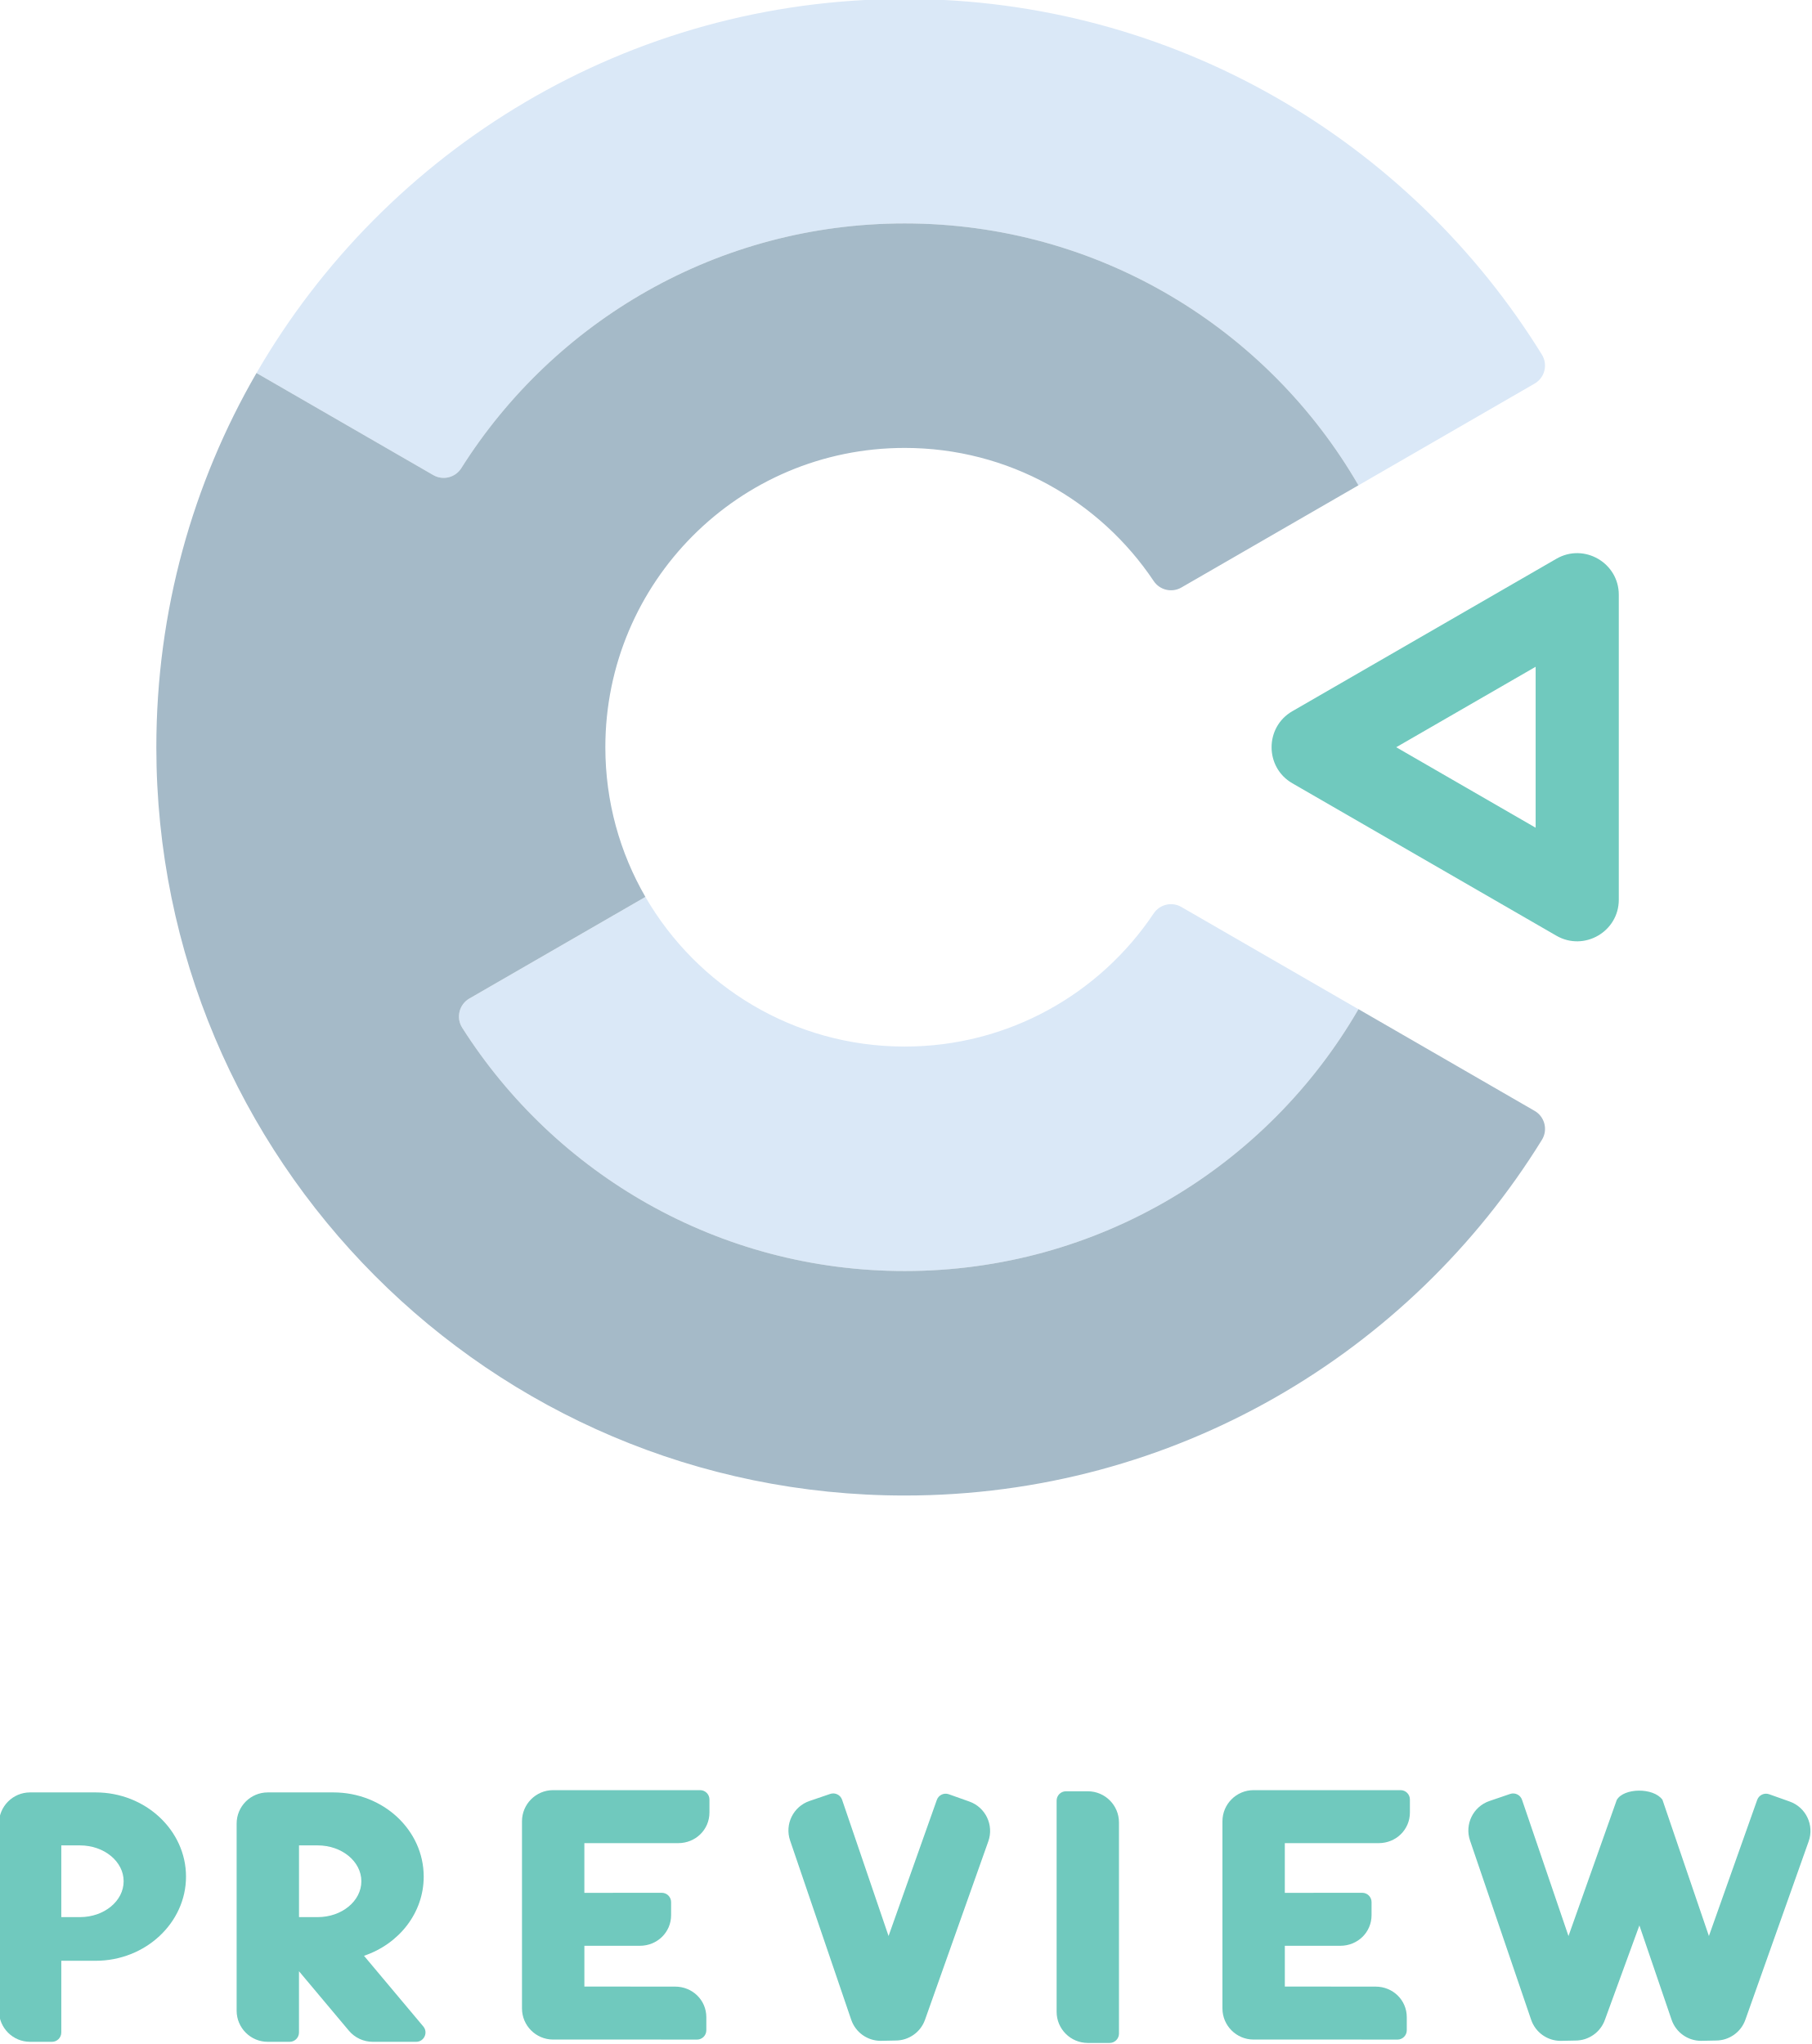
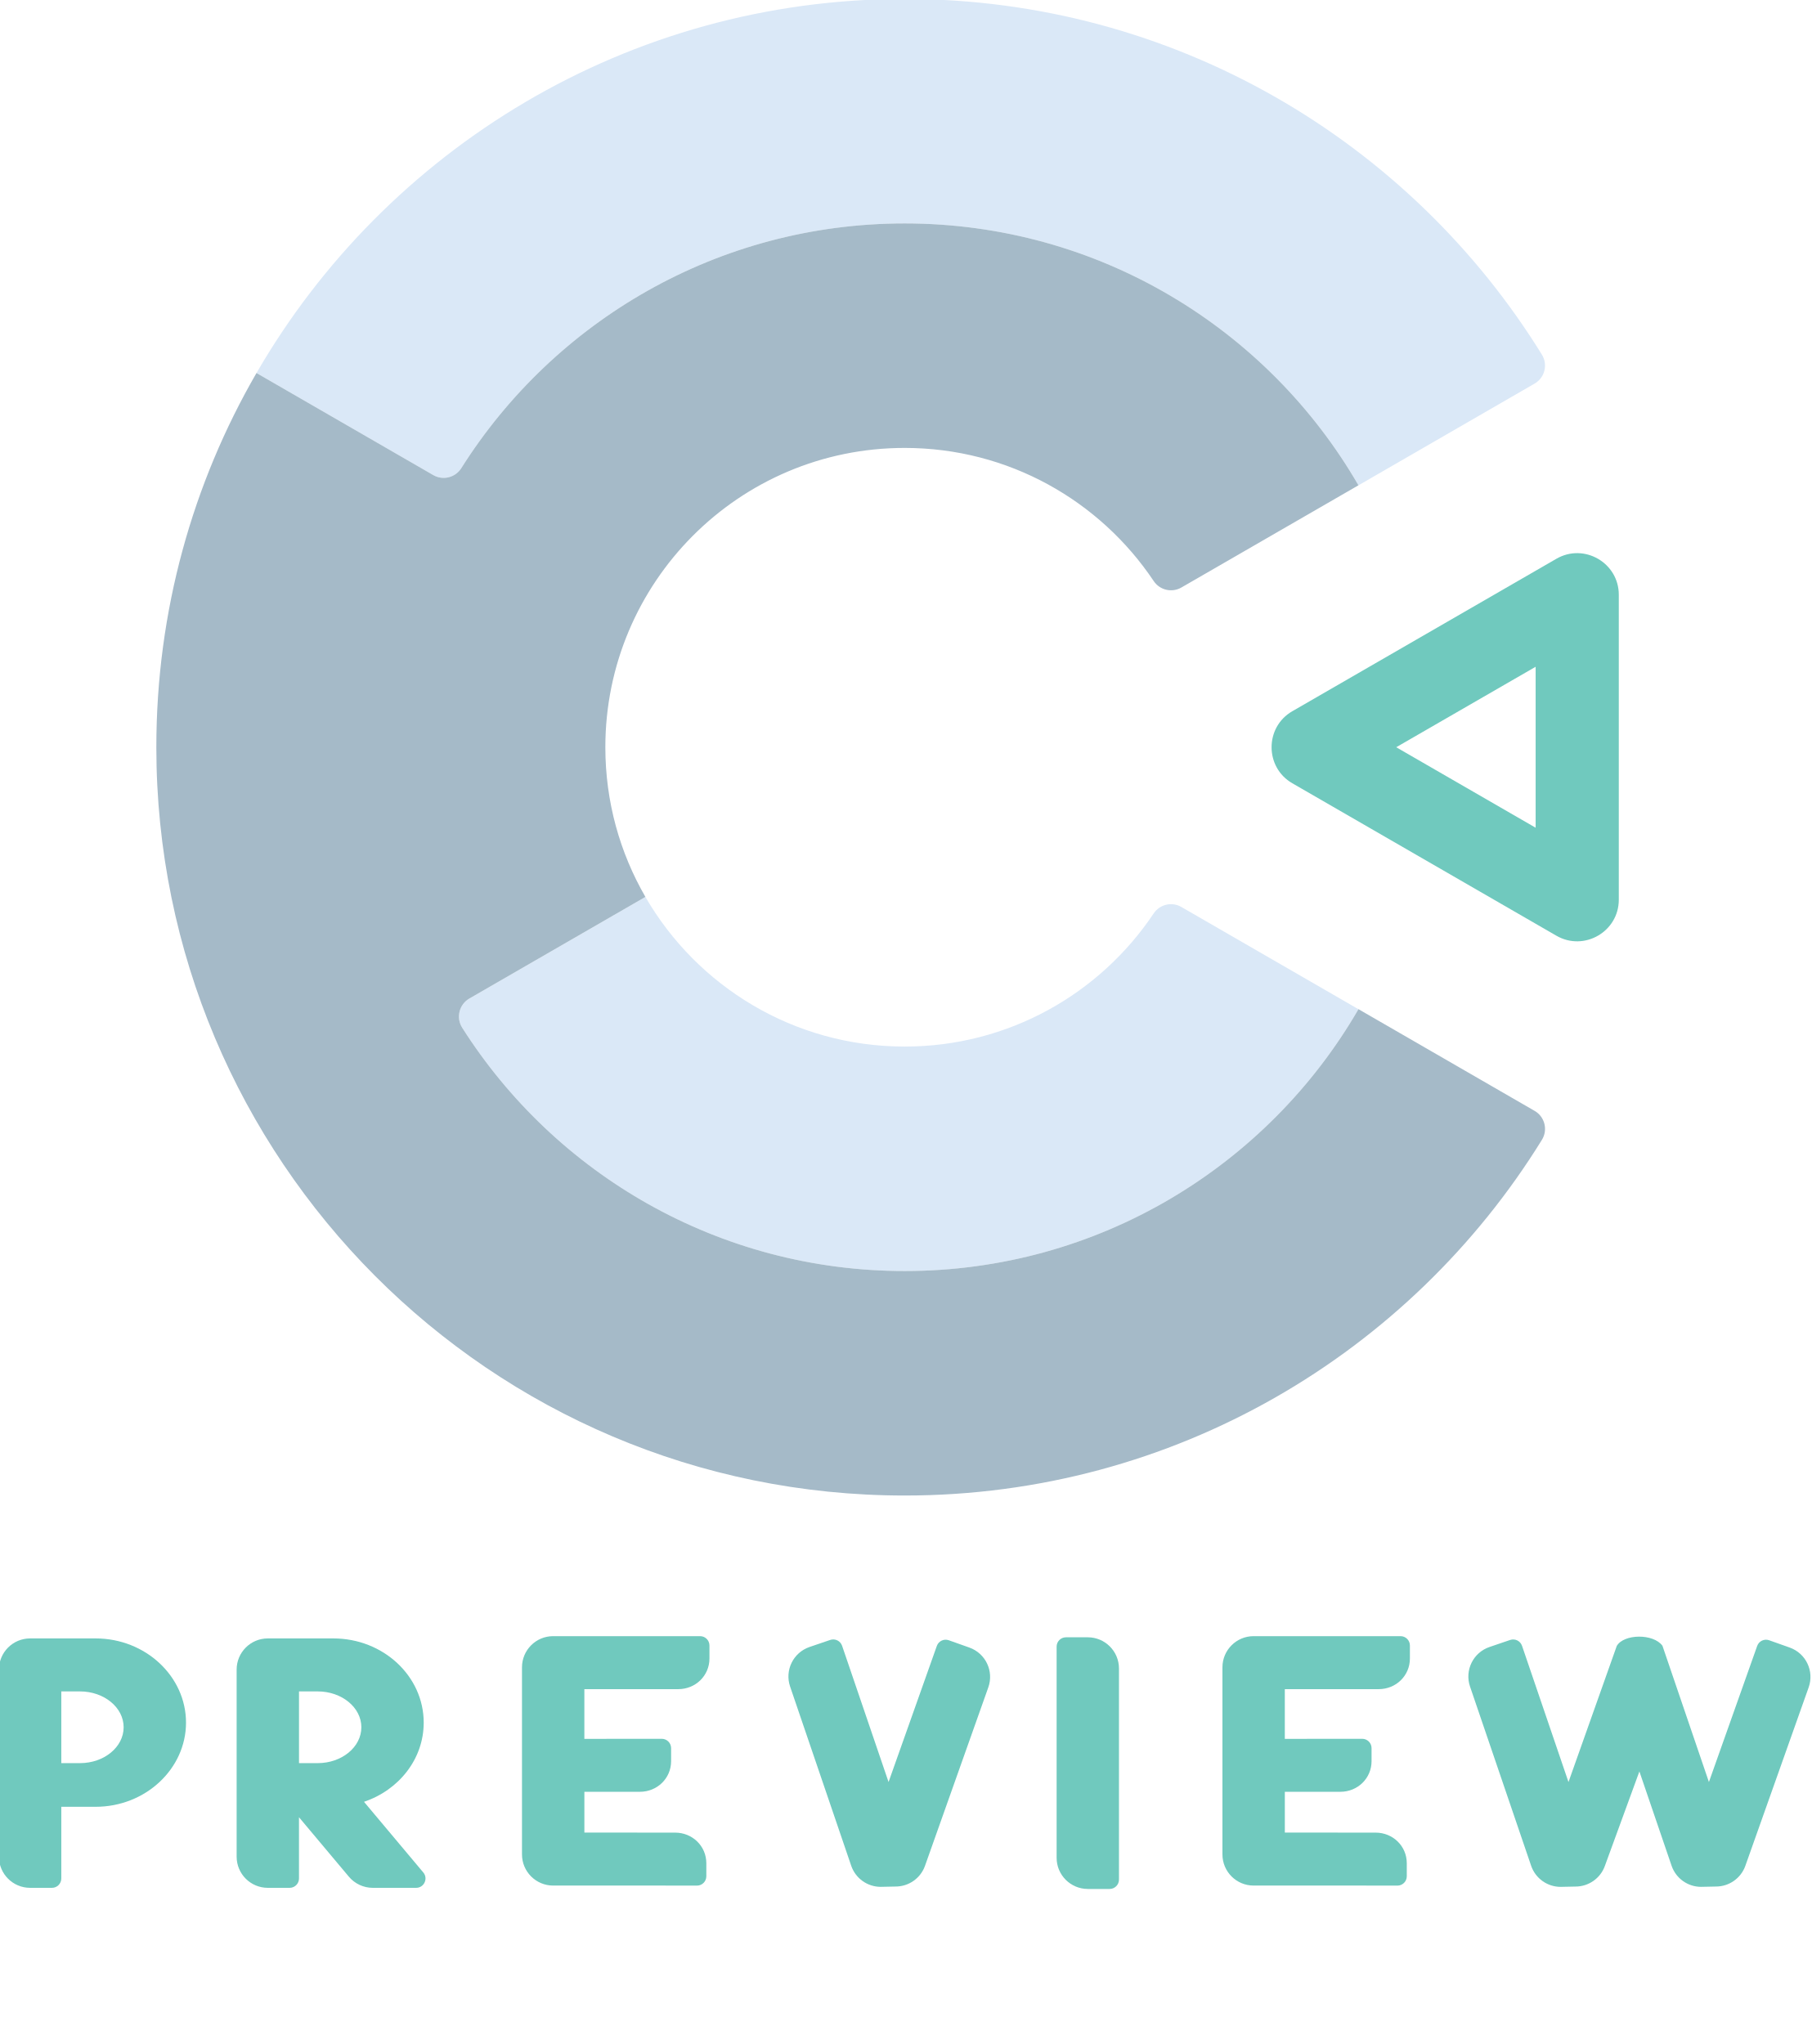
<svg xmlns="http://www.w3.org/2000/svg" version="1.1" id="Layer_1" x="0px" y="0px" viewBox="0 0 823.4 929.17" style="enable-background:new 0 0 823.4 929.17;" xml:space="preserve">
  <style type="text/css">
	.st0{fill-rule:evenodd;clip-rule:evenodd;fill:#DAE8F7;}
	.st1{fill-rule:evenodd;clip-rule:evenodd;fill:#A5BAC8;}
	.st2{fill-rule:evenodd;clip-rule:evenodd;fill:#70C9BE;}
</style>
  <g>
    <g>
      <path class="st0" d="M411.21,475.75c-50.36,0-94.33-27.36-117.85-68.02l-80.03,46.2c-4.65,2.69-6.13,8.72-3.25,13.26    c42.24,66.49,116.53,110.61,201.13,110.61c88.13,0,165.07-47.88,206.24-119.04l-80.49-46.47c-4.31-2.49-9.8-1.2-12.57,2.94    C499.99,451.72,458.41,475.75,411.21,475.75L411.21,475.75z M697.54,174.37c4.61-2.66,6.11-8.62,3.31-13.15    C640.94,64.19,533.63-0.47,411.21-0.47c-125.89,0-235.81,68.39-294.63,170.05l80.38,46.41c4.4,2.54,10,1.15,12.71-3.15    c42.16-66.85,116.67-111.26,201.55-111.26c88.13,0,165.07,47.88,206.24,119.04L697.54,174.37z" />
      <path class="st1" d="M411.21,577.79c-84.6,0-158.89-44.12-201.13-110.61c-2.88-4.53-1.4-10.57,3.25-13.26l80.03-46.2    c-11.58-20.02-18.21-43.25-18.21-68.04c0-74.79,60.56-136.06,136.06-136.06c47.2,0,88.78,24.03,113.19,60.52    c2.76,4.13,8.26,5.42,12.57,2.94l80.49-46.47c-41.17-71.16-118.12-119.04-206.24-119.04c-84.88,0-159.38,44.41-201.55,111.26    c-2.71,4.29-8.32,5.68-12.71,3.15l-80.38-46.41c-28.95,50.04-45.52,108.14-45.52,170.11c0,186.97,151.39,340.16,340.16,340.16    c122.41,0,229.72-64.66,289.64-161.7c2.8-4.53,1.29-10.49-3.31-13.15l-80.08-46.24C576.28,529.92,499.34,577.79,411.21,577.79z" />
    </g>
    <path class="st2" d="M698,376.27V303.1l-63.37,36.58L698,376.27L698,376.27z M587.39,323.32L707.45,254   c12.57-7.26,28.35,1.85,28.35,16.37V409c0,14.51-15.78,23.62-28.35,16.37l-120.06-69.32C574.84,348.8,574.84,330.56,587.39,323.32z   " />
    <g>
-       <path id="R" class="st2" d="M165.45,889.07l26.96,32.13c2.31,2.76,0.34,6.98-3.26,6.98h-19.71c-4.19,0-8.16-1.85-10.86-5.06    l-22.68-27.03v27.84c0,2.35-1.9,4.25-4.25,4.25h-9.92c-7.83,0-14.17-6.34-14.17-14.17v-85.04c0-7.83,6.35-14.17,14.17-14.17h29.76    c22.7,0,41.1,17.13,41.1,38.27C192.6,869.64,181.28,883.75,165.45,889.07L165.45,889.07z M135.91,838.89v32.6l8.5,0    c10.96,0,19.84-7.3,19.84-16.3c0-9-8.88-16.3-19.84-16.3H135.91L135.91,838.89z" />
-       <path id="P" class="st2" d="M27.86,891.33v32.6c0,2.35-1.9,4.25-4.25,4.25h-9.92c-7.83,0-14.17-6.34-14.17-14.17v-85.04    c0-7.83,6.35-14.17,14.17-14.17h29.76c22.7,0,41.1,17.26,41.1,38.27c0,21-18.4,38.27-41.1,38.27H27.86z M27.86,838.89v32.6h8.5    c10.96,0,19.84-7.3,19.84-16.3c0-9-8.88-16.3-19.84-16.3H27.86L27.86,838.89z" />
-       <path class="st2" d="M400.26,927.73c-5.88-0.02-11.35-3.73-13.36-9.6l-27.77-81.45c-2.53-7.41,1.43-15.46,8.84-17.99l9.39-3.2    c2.22-0.76,4.64,0.43,5.4,2.65l0,0l21.12,61.94l21.94-61.86l0,0c0.78-2.21,3.22-3.37,5.43-2.59l9.35,3.32    c7.38,2.62,11.24,10.72,8.62,18.1l-28.77,81.1c-2.06,5.81-7.53,9.44-13.36,9.44L400.26,927.73z" />
-       <path class="st2" d="M745.16,875.27l-15.67,42.89c-2.06,5.81-7.53,9.44-13.36,9.44l-6.82,0.14c-5.88-0.02-11.35-3.73-13.36-9.6    l-27.77-81.45c-2.53-7.41,1.43-15.46,8.84-17.99l9.39-3.2c2.22-0.76,4.64,0.43,5.4,2.65l0,0l21.12,61.94l21.94-61.86    c3.18-5.52,16.65-5.75,20.77-0.09l0,0l21.12,61.94l21.94-61.86l0,0c0.78-2.21,3.22-3.37,5.43-2.59l9.35,3.32    c7.38,2.62,11.24,10.72,8.62,18.1l-28.77,81.1c-2.06,5.81-7.53,9.44-13.36,9.44l-6.82,0.14c-5.88-0.02-11.35-3.73-13.36-9.6    L745.16,875.27z" />
-       <path class="st2" d="M291.63,903.07l15.25,0.01c7.83,0,14.17,6.09,14.17,13.92v5.92c0,2.35-1.9,4.25-4.25,4.25l0,0l-25.18-0.03    l-40.19,0.01c-7.83,0-14.17-6.35-14.17-14.17v-22.68v-62.36c0-7.83,6.35-14.17,14.17-14.17l33.47,0h33.32l0,0    c2.35,0,4.25,1.9,4.25,4.25v5.92c0,7.83-6.35,13.92-14.17,13.92h-42.69v22.6l35.18-0.03l0,0c2.35,0,4.25,1.9,4.25,4.25v5.92    c0,7.83-6.35,13.92-14.17,13.92h-25.25v18.53L291.63,903.07z" />
-       <path class="st2" d="M610.01,903.07l15.25,0.01c7.83,0,14.17,6.09,14.17,13.92v5.92c0,2.35-1.9,4.25-4.25,4.25l0,0l-25.18-0.03    l-40.19,0.01c-7.83,0-14.17-6.35-14.17-14.17v-22.68v-62.36c0-7.83,6.35-14.17,14.17-14.17l33.47,0h33.32l0,0    c2.35,0,4.25,1.9,4.25,4.25v5.92c0,7.83-6.35,13.92-14.17,13.92h-42.69v22.6l35.18-0.03l0,0c2.35,0,4.25,1.9,4.25,4.25v5.92    c0,7.83-6.35,13.92-14.17,13.92h-25.25v18.53L610.01,903.07z" />
-       <path class="st2" d="M508.61,914.52v9.92l0,0c0,2.35-1.9,4.25-4.25,4.25h-9.92c-7.83,0-14.17-6.35-14.17-14.17v-95.98l0,0    c0-2.35,1.9-4.25,4.25-4.25h9.92c7.83,0,14.17,6.35,14.17,14.17V914.52z" />
+       <path id="R" class="st2" d="M165.45,819.07l26.96,32.13c2.31,2.76,0.34,6.98-3.26,6.98h-19.71c-4.19,0-8.16-1.85-10.86-5.06    l-22.68-27.03v27.84c0,2.35-1.9,4.25-4.25,4.25h-9.92c-7.83,0-14.17-6.34-14.17-14.17v-85.04c0-7.83,6.35-14.17,14.17-14.17h29.76    c22.7,0,41.1,17.13,41.1,38.27C192.6,799.64,181.28,813.75,165.45,819.07L165.45,819.07z M135.91,768.89v32.6l8.5,0    c10.96,0,19.84-7.3,19.84-16.3c0-9-8.88-16.3-19.84-16.3H135.91L135.91,768.89z" />
+       <path id="P" class="st2" d="M27.86,821.33v32.6c0,2.35-1.9,4.25-4.25,4.25h-9.92c-7.83,0-14.17-6.34-14.17-14.17v-85.04    c0-7.83,6.35-14.17,14.17-14.17h29.76c22.7,0,41.1,17.26,41.1,38.27c0,21-18.4,38.27-41.1,38.27H27.86z M27.86,768.89v32.6h8.5    c10.96,0,19.84-7.3,19.84-16.3c0-9-8.88-16.3-19.84-16.3H27.86L27.86,768.89z" />
+       <path class="st2" d="M400.26,857.73c-5.88-0.02-11.35-3.73-13.36-9.6l-27.77-81.45c-2.53-7.41,1.43-15.46,8.84-17.99l9.39-3.2    c2.22-0.76,4.64,0.43,5.4,2.65l0,0l21.12,61.94l21.94-61.86l0,0c0.78-2.21,3.22-3.37,5.43-2.59l9.35,3.32    c7.38,2.62,11.24,10.72,8.62,18.1l-28.77,81.1c-2.06,5.81-7.53,9.44-13.36,9.44L400.26,857.73z" />
+       <path class="st2" d="M745.16,805.27l-15.67,42.89c-2.06,5.81-7.53,9.44-13.36,9.44l-6.82,0.14c-5.88-0.02-11.35-3.73-13.36-9.6    l-27.77-81.45c-2.53-7.41,1.43-15.46,8.84-17.99l9.39-3.2c2.22-0.76,4.64,0.43,5.4,2.65l0,0l21.12,61.94l21.94-61.86    c3.18-5.52,16.65-5.75,20.77-0.09l0,0l21.12,61.94l21.94-61.86l0,0c0.78-2.21,3.22-3.37,5.43-2.59l9.35,3.32    c7.38,2.62,11.24,10.72,8.62,18.1l-28.77,81.1c-2.06,5.81-7.53,9.44-13.36,9.44l-6.82,0.14c-5.88-0.02-11.35-3.73-13.36-9.6    L745.16,805.27z" />
+       <path class="st2" d="M291.63,833.07l15.25,0.01c7.83,0,14.17,6.09,14.17,13.92v5.92c0,2.35-1.9,4.25-4.25,4.25l0,0l-25.18-0.03    l-40.19,0.01c-7.83,0-14.17-6.35-14.17-14.17v-22.68v-62.36c0-7.83,6.35-14.17,14.17-14.17l33.47,0h33.32l0,0    c2.35,0,4.25,1.9,4.25,4.25v5.92c0,7.83-6.35,13.92-14.17,13.92h-42.69v22.6l35.18-0.03l0,0c2.35,0,4.25,1.9,4.25,4.25v5.92    c0,7.83-6.35,13.92-14.17,13.92h-25.25v18.53L291.63,833.07z" />
+       <path class="st2" d="M610.01,833.07l15.25,0.01c7.83,0,14.17,6.09,14.17,13.92v5.92c0,2.35-1.9,4.25-4.25,4.25l0,0l-25.18-0.03    l-40.19,0.01c-7.83,0-14.17-6.35-14.17-14.17v-22.68v-62.36c0-7.83,6.35-14.17,14.17-14.17l33.47,0h33.32l0,0    c2.35,0,4.25,1.9,4.25,4.25v5.92c0,7.83-6.35,13.92-14.17,13.92h-42.69v22.6l35.18-0.03l0,0c2.35,0,4.25,1.9,4.25,4.25v5.92    c0,7.83-6.35,13.92-14.17,13.92h-25.25v18.53L610.01,833.07z" />
+       <path class="st2" d="M508.61,844.52v9.92l0,0c0,2.35-1.9,4.25-4.25,4.25h-9.92c-7.83,0-14.17-6.35-14.17-14.17v-95.98l0,0    c0-2.35,1.9-4.25,4.25-4.25h9.92c7.83,0,14.17,6.35,14.17,14.17V844.52z" />
    </g>
  </g>
</svg>
